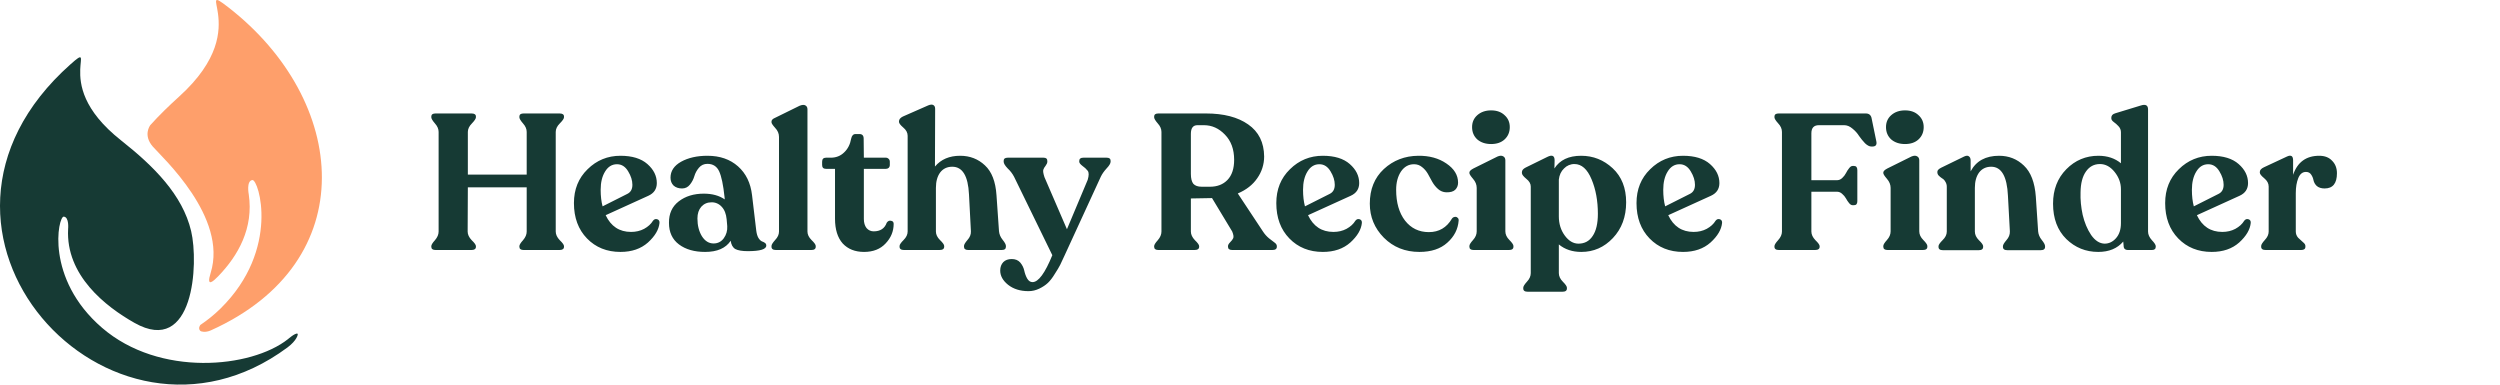
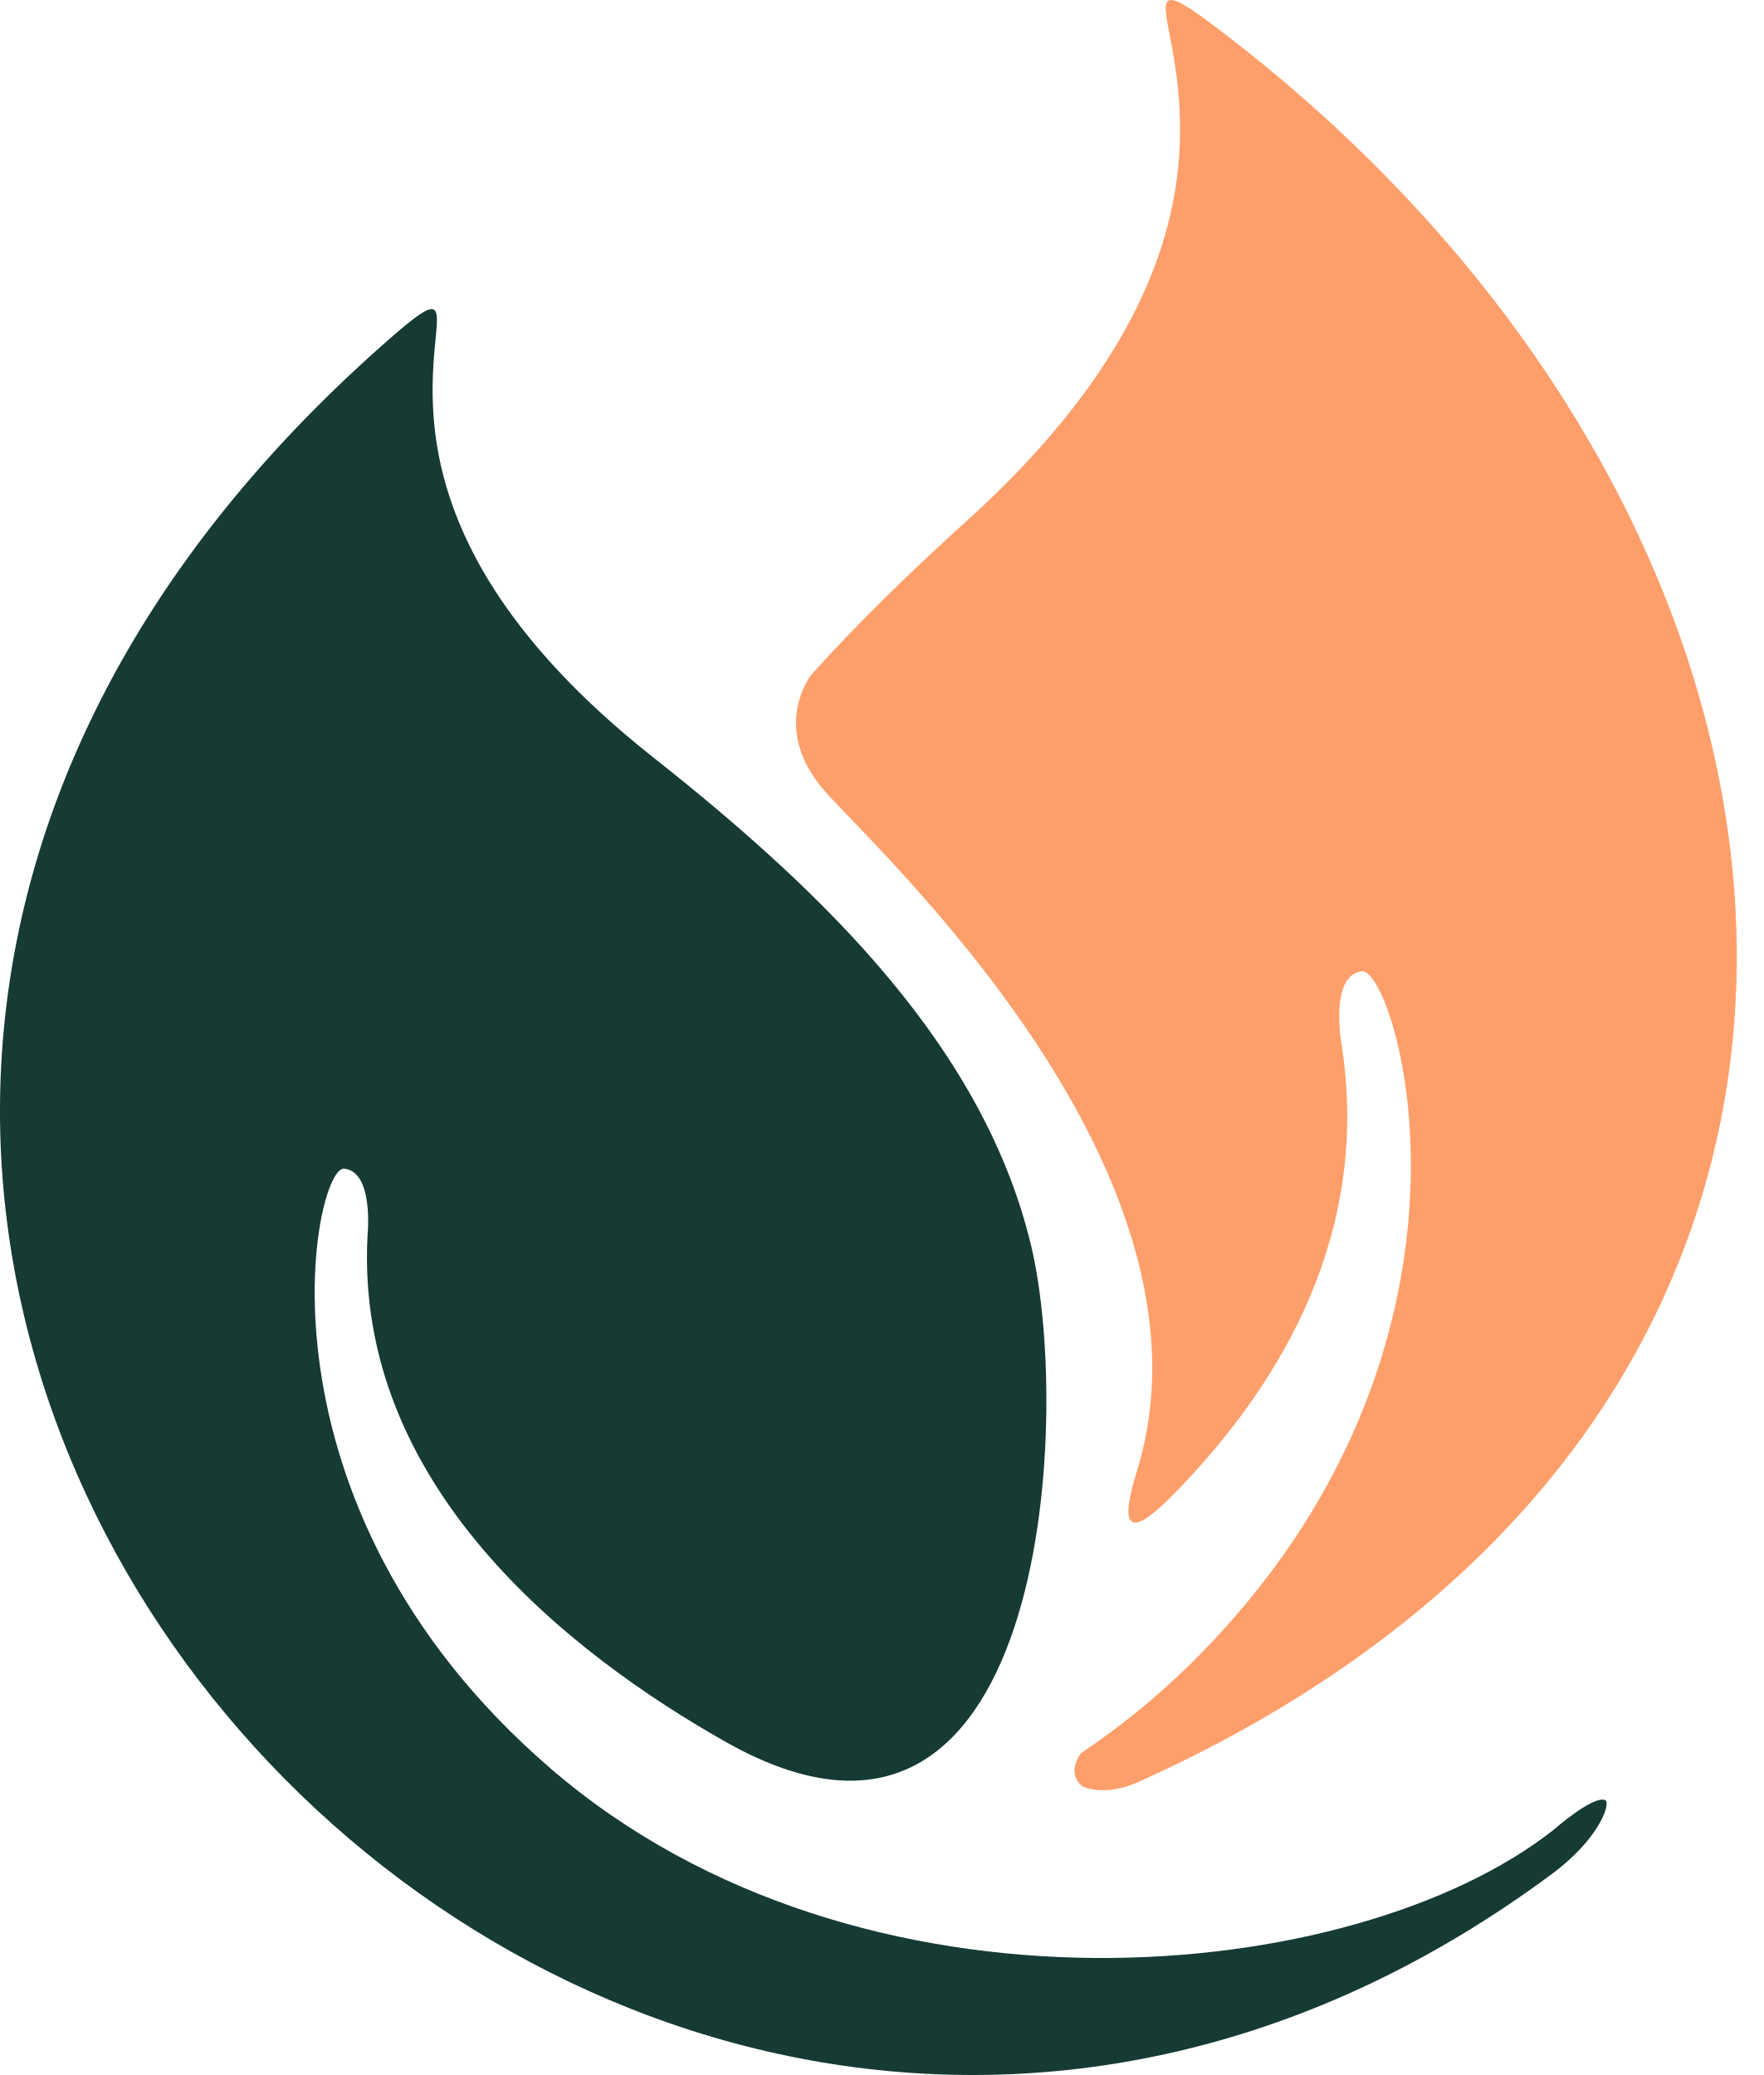
- <svg xmlns="http://www.w3.org/2000/svg" width="260" height="40" fill="none" viewBox="0 0 260 40">
-   <path fill="#163A34" fill-rule="evenodd" d="M8.344 7.22c-.055 1.518.231 4.206 4.253 7.385 3.39 2.679 6.385 5.649 7.281 9.425.797 3.352.292 13.044-5.892 9.548-3.023-1.709-7.157-4.946-6.902-9.762 0 0 .129-1.237-.453-1.287-.58-.05-1.975 6.433 3.988 11.568 5.962 5.134 15.494 4.198 19.324 1.178 0 0 .76-.67.997-.574.106.042-.08.72-1.04 1.432C11.412 49.84-12.194 24.033 7.34 6.681c1.422-1.264 1.05-.733 1.004.539Z" clip-rule="evenodd" />
-   <path fill="#FE9F6B" fill-rule="evenodd" d="M22.673 1.433c.224 1.722.185 4.787-4.042 8.61-1.055.954-2.069 1.936-2.989 2.958-.072.094-.772 1.074.258 2.253.973 1.115 7.81 7.35 6.008 13.127-.504 1.616.317.833.782.353 2.086-2.152 3.698-5.016 3.18-8.525 0 0-.276-1.398.377-1.486.654-.086 2.928 7.2-3.292 13.345a14.642 14.642 0 0 1-2.116 1.725s-.29.35.003.627c.062.059.512.196 1.086-.062C37.826 27.21 36.214 10.446 23.755.768c-1.75-1.358-1.27-.776-1.082.665Z" clip-rule="evenodd" />
-   <path fill="#163A34" d="M45.296 26c-.294 0-.44-.113-.44-.34v-.06c0-.133.126-.34.38-.62.253-.293.38-.593.38-.9V13.72c0-.307-.127-.6-.38-.88-.254-.293-.38-.507-.38-.64v-.08c0-.213.146-.32.44-.32h3.74c.306 0 .46.107.46.32v.08c0 .133-.14.347-.42.64-.28.28-.42.573-.42.88v4.44h6.12v-4.44c0-.307-.127-.6-.38-.88-.254-.293-.38-.507-.38-.64v-.08c0-.213.146-.32.44-.32h3.74c.306 0 .46.107.46.32v.08c0 .133-.147.347-.44.64-.28.28-.42.573-.42.88v10.36c0 .307.14.607.42.9.293.28.44.487.44.62v.06c0 .227-.154.34-.46.34h-3.74c-.294 0-.44-.113-.44-.34v-.06c0-.133.126-.34.38-.62.253-.293.38-.593.38-.9v-4.6h-6.12l-.02 4.6c0 .307.14.607.42.9.293.28.44.487.44.62v.06c0 .227-.154.34-.46.34h-3.74Zm22.613-3.04c.12-.16.267-.213.44-.16.173.053.253.18.24.38-.067.693-.467 1.373-1.2 2.04-.733.653-1.687.98-2.86.98-1.413 0-2.573-.467-3.48-1.4-.907-.933-1.36-2.16-1.36-3.68 0-1.427.473-2.6 1.42-3.52.947-.933 2.087-1.4 3.42-1.4 1.213 0 2.147.287 2.8.86s.98 1.233.98 1.98c0 .613-.293 1.053-.88 1.32l-4.44 2.02c.547 1.16 1.427 1.74 2.64 1.74.507 0 .96-.107 1.36-.32.413-.227.72-.507.92-.84Zm-3.74-5.88c-.52 0-.933.253-1.24.76-.307.493-.46 1.127-.46 1.9 0 .653.067 1.227.2 1.72l2.58-1.3c.347-.173.52-.487.52-.94 0-.453-.147-.92-.44-1.4-.293-.493-.68-.74-1.16-.74ZM78.653 24c.04.307.114.553.22.74.12.187.24.307.36.36.12.04.227.093.32.16.094.067.14.16.14.28 0 .387-.64.58-1.92.58-.586 0-1.02-.073-1.3-.22-.266-.16-.426-.447-.48-.86-.52.773-1.406 1.16-2.66 1.16-1.12 0-2.026-.26-2.72-.78-.693-.52-1.04-1.267-1.04-2.24-.013-.96.327-1.707 1.02-2.24.694-.533 1.56-.8 2.6-.8.88 0 1.607.2 2.18.6l-.02-.24c-.133-1.267-.32-2.16-.56-2.68-.24-.52-.646-.78-1.22-.78-.36 0-.653.133-.88.4-.226.267-.386.56-.48.88-.093.32-.246.613-.46.88-.213.267-.486.4-.82.4-.36 0-.653-.1-.88-.3-.213-.213-.32-.487-.32-.82 0-.693.367-1.247 1.1-1.66.747-.413 1.66-.62 2.74-.62 1.294 0 2.354.367 3.18 1.1.827.733 1.314 1.733 1.46 3l.44 3.7Zm-4.44 1.32c.44 0 .794-.18 1.06-.54.267-.373.387-.793.36-1.26l-.06-.7c-.053-.573-.226-1.013-.52-1.32a1.374 1.374 0 0 0-1.06-.46c-.426 0-.78.153-1.06.46-.266.307-.4.713-.4 1.22 0 .72.154 1.333.46 1.84.32.507.727.76 1.22.76Zm6.483.68c-.307 0-.46-.113-.46-.34v-.08c0-.133.127-.34.38-.62.267-.28.4-.573.4-.88v-9.84c0-.347-.133-.66-.4-.94-.253-.28-.38-.473-.38-.58v-.08c0-.16.133-.293.4-.4l2.52-1.24c.267-.107.467-.12.6-.04.147.08.22.213.22.4v12.72c0 .307.14.6.42.88.293.28.44.487.44.62v.08c0 .227-.153.34-.46.34h-3.68Zm9.165.2c-.933 0-1.673-.293-2.22-.88-.533-.6-.8-1.46-.8-2.58v-5.18h-.94c-.266 0-.4-.133-.4-.4v-.34c0-.28.134-.42.4-.42h.5c.547 0 1.007-.18 1.38-.54.387-.36.634-.84.74-1.44.067-.32.22-.48.46-.48h.4c.294 0 .44.16.44.48l.02 1.98h2.3c.107 0 .2.04.28.12.08.08.12.18.12.3v.34c0 .12-.04.22-.12.3a.424.424 0 0 1-.28.1h-2.3v5.22c0 .387.094.7.28.94.2.227.447.34.74.34.694 0 1.147-.3 1.36-.9.12-.173.267-.24.44-.2.187.027.28.133.28.32 0 .773-.28 1.453-.84 2.04-.546.587-1.293.88-2.24.88Zm14.034-2.16c.027.32.154.62.38.9.227.28.34.493.34.64v.08c0 .227-.146.34-.44.34h-3.48c-.293 0-.44-.113-.44-.34v-.08c0-.133.12-.34.36-.62.254-.28.374-.58.36-.9l-.2-3.84c-.093-1.92-.673-2.88-1.74-2.88-.533 0-.953.2-1.26.6-.293.4-.44.933-.44 1.6v4.54c0 .307.14.6.42.88.294.28.44.487.44.62v.08c0 .227-.16.34-.48.34h-3.7c-.306 0-.46-.113-.46-.34v-.08c0-.133.14-.34.42-.62.28-.28.42-.573.42-.88v-9.96c0-.32-.153-.607-.46-.86-.293-.253-.44-.447-.44-.58v-.06c0-.2.134-.367.4-.5l2.64-1.16c.227-.093.4-.107.52-.04.134.067.2.2.2.4l-.02 6c.627-.747 1.5-1.12 2.62-1.12 1.014 0 1.874.333 2.58 1 .707.653 1.107 1.687 1.2 3.1l.26 3.74Zm11.207-7.64c.266 0 .4.107.4.32v.1c0 .173-.14.407-.42.7-.267.293-.467.58-.6.86l-3.78 8.22c-.174.387-.32.7-.44.94s-.307.553-.56.94c-.24.4-.48.713-.72.94-.24.227-.54.427-.9.6s-.734.26-1.12.26c-.854 0-1.56-.22-2.12-.66-.547-.44-.82-.933-.82-1.48 0-.36.106-.653.32-.88.213-.213.506-.32.88-.32.373 0 .666.12.88.36.213.253.353.533.42.84.066.307.166.58.3.82.146.253.333.38.56.38.613 0 1.3-.933 2.06-2.8l-3.98-8.16a3.175 3.175 0 0 0-.66-.86c-.28-.293-.42-.527-.42-.7v-.1c0-.213.14-.32.42-.32h3.74c.253 0 .38.113.38.34v.08c0 .12-.06.26-.18.42-.12.147-.2.287-.24.42-.04.133 0 .387.12.76l2.34 5.42 2.16-5.14c.133-.453.133-.767 0-.94a2.503 2.503 0 0 0-.54-.5c-.227-.173-.34-.32-.34-.44v-.08c0-.227.14-.34.42-.34h2.44Zm16.249 7.68c.174.267.38.5.62.7.254.187.454.34.6.46.147.107.22.227.22.36v.06c0 .227-.153.34-.46.34h-4.18c-.293 0-.44-.113-.44-.34v-.06c0-.12.074-.253.22-.4.16-.16.267-.3.32-.42.067-.133.034-.367-.1-.7l-2.1-3.48-2.2.04v3.44c0 .307.14.607.42.9.294.28.44.487.44.62v.06c0 .227-.16.34-.48.34h-3.76c-.293 0-.44-.113-.44-.34v-.06c0-.133.127-.34.38-.62.254-.293.38-.593.38-.9V13.72c0-.307-.126-.6-.38-.88-.253-.293-.38-.507-.38-.64v-.08c0-.213.147-.32.44-.32h4.94c1.854 0 3.32.38 4.4 1.14 1.094.76 1.647 1.873 1.66 3.34a3.89 3.89 0 0 1-.72 2.26c-.466.68-1.14 1.207-2.02 1.58l2.62 3.96Zm-6.38-4.66h.86c.76 0 1.367-.233 1.82-.7.467-.48.7-1.18.7-2.1 0-1.093-.32-1.967-.96-2.62-.626-.653-1.353-.98-2.18-.98h-.68c-.453 0-.68.3-.68.9v4.16c0 .48.087.827.26 1.04.187.2.474.3.86.3Zm15.985 3.54c.12-.16.267-.213.44-.16.173.053.253.18.24.38-.067.693-.467 1.373-1.2 2.04-.733.653-1.687.98-2.86.98-1.413 0-2.573-.467-3.48-1.4-.907-.933-1.36-2.16-1.36-3.68 0-1.427.473-2.6 1.42-3.52.947-.933 2.087-1.4 3.42-1.4 1.213 0 2.147.287 2.8.86s.98 1.233.98 1.98c0 .613-.293 1.053-.88 1.32l-4.44 2.02c.547 1.16 1.427 1.74 2.64 1.74.507 0 .96-.107 1.36-.32.413-.227.72-.507.92-.84Zm-3.74-5.88c-.52 0-.933.253-1.24.76-.307.493-.46 1.127-.46 1.9 0 .653.067 1.227.2 1.72l2.58-1.3c.347-.173.52-.487.52-.94 0-.453-.147-.92-.44-1.4-.293-.493-.68-.74-1.16-.74Zm10.404 9.12c-1.48 0-2.713-.493-3.7-1.48-.973-.987-1.46-2.167-1.46-3.54 0-1.493.487-2.693 1.46-3.6.987-.907 2.18-1.367 3.58-1.38 1.147-.013 2.12.253 2.92.8.813.547 1.22 1.213 1.22 2 0 .293-.1.54-.3.74-.2.187-.513.273-.94.26-.32-.013-.6-.127-.84-.34-.24-.213-.44-.46-.6-.74-.147-.28-.3-.56-.46-.84-.16-.28-.36-.513-.6-.7-.24-.2-.52-.3-.84-.3-.56 0-1.013.253-1.36.76-.333.507-.5 1.14-.5 1.9 0 1.333.307 2.4.92 3.2.627.8 1.453 1.2 2.48 1.2 1.053 0 1.853-.467 2.4-1.4a.412.412 0 0 1 .28-.18c.12-.027.22 0 .3.08.093.067.133.167.12.3-.067.893-.46 1.66-1.18 2.3-.707.64-1.673.96-2.9.96Zm8.857-11.7c-.346.32-.813.48-1.4.48-.586 0-1.066-.16-1.44-.48-.36-.333-.54-.76-.54-1.28 0-.507.18-.92.54-1.24.374-.333.854-.5 1.44-.5.587 0 1.054.167 1.4.5.36.32.54.733.54 1.24 0 .52-.18.947-.54 1.28Zm-3.22 11.5c-.293 0-.44-.113-.44-.34v-.08c0-.133.127-.34.38-.62.254-.28.38-.58.38-.9v-4.52c0-.333-.126-.647-.38-.94-.253-.293-.38-.493-.38-.6v-.06c0-.133.14-.273.42-.42l2.5-1.24c.254-.107.454-.113.6-.02.147.08.22.22.22.42v7.38c0 .32.14.62.42.9.28.28.42.487.42.62v.08c0 .227-.153.34-.46.34h-3.68Zm11.182-9.8c1.253 0 2.347.433 3.28 1.3.933.867 1.4 2.047 1.4 3.54 0 1.507-.46 2.747-1.38 3.72-.907.96-2 1.44-3.28 1.44-.933 0-1.713-.26-2.34-.78v2.98c0 .32.14.62.42.9.28.28.42.487.42.62V30c0 .227-.153.34-.46.34h-3.62c-.307 0-.46-.113-.46-.34v-.08c0-.133.127-.34.38-.62.267-.28.4-.58.4-.9v-9c0-.293-.153-.56-.46-.8-.307-.253-.46-.453-.46-.6v-.1c0-.187.133-.347.4-.48l2.24-1.1c.507-.253.76-.133.76.36l-.02.84c.56-.88 1.487-1.32 2.78-1.32Zm-.28 9.14c.64 0 1.133-.267 1.48-.8.36-.533.54-1.3.54-2.3 0-1.36-.22-2.56-.66-3.6-.44-1.053-1.033-1.58-1.78-1.58a1.48 1.48 0 0 0-1.08.46c-.307.293-.487.68-.54 1.16v3.82c0 .773.207 1.44.62 2 .413.56.887.84 1.42.84Zm14.258-2.38c.12-.16.267-.213.44-.16.173.053.253.18.24.38-.067.693-.467 1.373-1.2 2.04-.733.653-1.687.98-2.86.98-1.413 0-2.573-.467-3.48-1.4-.907-.933-1.36-2.16-1.36-3.68 0-1.427.473-2.6 1.42-3.52.947-.933 2.087-1.4 3.42-1.4 1.213 0 2.147.287 2.8.86s.98 1.233.98 1.98c0 .613-.293 1.053-.88 1.32l-4.44 2.02c.547 1.16 1.427 1.74 2.64 1.74.507 0 .96-.107 1.36-.32.413-.227.72-.507.92-.84Zm-3.74-5.88c-.52 0-.933.253-1.24.76-.307.493-.46 1.127-.46 1.9 0 .653.067 1.227.2 1.72l2.58-1.3c.347-.173.52-.487.52-.94 0-.453-.147-.92-.44-1.4-.293-.493-.68-.74-1.16-.74ZM185.003 26c-.307 0-.46-.113-.46-.34v-.06c0-.133.126-.34.38-.62.266-.293.4-.593.4-.9V13.72c0-.32-.134-.62-.4-.9-.254-.28-.38-.487-.38-.62v-.08c0-.213.146-.32.44-.32h9.06c.36 0 .566.193.62.58l.48 2.34c.066.347-.074.52-.42.52h-.1c-.2 0-.42-.113-.66-.34a6.6 6.6 0 0 1-.62-.76c-.174-.28-.4-.533-.68-.76-.28-.24-.567-.36-.86-.36h-2.64c-.52 0-.78.28-.78.84v4.88h2.68c.186 0 .36-.073.52-.22.173-.16.306-.333.4-.52.093-.187.2-.353.32-.5.12-.16.24-.24.36-.24h.16c.226 0 .34.147.34.44v3.22c0 .28-.114.42-.34.42h-.16c-.12 0-.24-.073-.36-.22a2.987 2.987 0 0 1-.32-.48 1.687 1.687 0 0 0-.4-.48.758.758 0 0 0-.52-.22h-2.68v4.14c0 .307.14.607.42.9.293.28.44.487.44.62v.06c0 .227-.16.34-.48.34h-3.76Zm14.521-11.5c-.346.32-.813.48-1.4.48-.586 0-1.066-.16-1.44-.48-.36-.333-.54-.76-.54-1.28 0-.507.18-.92.54-1.24.374-.333.854-.5 1.44-.5.587 0 1.054.167 1.4.5.36.32.54.733.54 1.24 0 .52-.18.947-.54 1.28Zm-3.22 11.5c-.293 0-.44-.113-.44-.34v-.08c0-.133.127-.34.38-.62.254-.28.38-.58.38-.9v-4.52c0-.333-.126-.647-.38-.94-.253-.293-.38-.493-.38-.6v-.06c0-.133.14-.273.42-.42l2.5-1.24c.254-.107.454-.113.6-.02.147.08.22.22.22.42v7.38c0 .32.14.62.42.9.28.28.42.487.42.62v.08c0 .227-.153.34-.46.34h-3.68Zm15.662-1.94c.027.32.153.62.38.9s.34.493.34.64v.08c0 .227-.153.34-.46.34h-3.46c-.307 0-.46-.113-.46-.34v-.08c0-.133.12-.34.36-.62.253-.28.373-.587.36-.92l-.2-3.7c-.093-2.013-.673-3.02-1.74-3.02-.533 0-.953.2-1.26.6-.293.4-.44.933-.44 1.6v4.54c0 .32.14.62.42.9.293.28.44.487.44.62v.08c0 .227-.153.34-.46.34h-3.72c-.307 0-.46-.113-.46-.34v-.08c0-.133.14-.34.42-.62.293-.28.44-.58.44-.9v-4.66a.95.95 0 0 0-.16-.54.833.833 0 0 0-.34-.34 2.245 2.245 0 0 1-.34-.28.49.49 0 0 1-.14-.32v-.08c0-.147.133-.287.4-.42l2.38-1.16c.227-.107.393-.113.5-.02.12.08.18.227.18.44v1.12c.573-1.08 1.56-1.62 2.96-1.62 1.013 0 1.873.34 2.58 1.02.72.68 1.133 1.76 1.24 3.24l.24 3.6Zm11.431.02c0 .307.133.607.4.9.267.28.4.487.4.62v.06c0 .227-.133.34-.4.34h-2.48c-.307 0-.46-.147-.46-.44l-.04-.44c-.613.72-1.48 1.08-2.6 1.08-1.293 0-2.4-.447-3.32-1.34-.92-.907-1.38-2.133-1.38-3.68 0-1.453.46-2.647 1.38-3.58.92-.933 2.033-1.4 3.34-1.4.933 0 1.713.26 2.34.78v-3.2a.895.895 0 0 0-.26-.66 3.05 3.05 0 0 0-.5-.44c-.16-.12-.24-.247-.24-.38v-.06c0-.227.14-.38.42-.46l2.62-.8c.52-.173.78-.04.78.4v12.7Zm-4.52 1.26c.453 0 .847-.187 1.18-.56.347-.387.52-.913.52-1.58v-3.52c0-.653-.22-1.253-.66-1.8-.44-.547-.947-.82-1.52-.82-.613 0-1.1.26-1.46.78-.36.507-.547 1.227-.56 2.16-.027.76.047 1.54.22 2.34.187.8.48 1.5.88 2.1.413.587.88.887 1.4.9Zm14.52-2.38c.12-.16.267-.213.44-.16.174.053.254.18.24.38-.066.693-.466 1.373-1.2 2.04-.733.653-1.686.98-2.86.98-1.413 0-2.573-.467-3.48-1.4-.906-.933-1.36-2.16-1.36-3.68 0-1.427.474-2.6 1.42-3.52.947-.933 2.087-1.4 3.42-1.4 1.214 0 2.147.287 2.8.86.654.573.98 1.233.98 1.98 0 .613-.293 1.053-.88 1.32l-4.44 2.02c.547 1.16 1.427 1.74 2.64 1.74.507 0 .96-.107 1.36-.32.414-.227.72-.507.92-.84Zm-3.74-5.88c-.52 0-.933.253-1.24.76-.306.493-.46 1.127-.46 1.9 0 .653.067 1.227.2 1.72l2.58-1.3c.347-.173.52-.487.52-.94 0-.453-.146-.92-.44-1.4-.293-.493-.68-.74-1.16-.74Zm11.545-.88c.573 0 1.02.173 1.34.52.333.333.5.767.5 1.3 0 1.053-.427 1.58-1.28 1.58-.347 0-.62-.087-.82-.26a1.148 1.148 0 0 1-.34-.6 1.489 1.489 0 0 0-.24-.58c-.12-.187-.3-.28-.54-.28-.36 0-.627.213-.8.64-.174.427-.26.947-.26 1.56v4c0 .24.08.453.24.64.173.173.34.327.5.46.173.133.26.267.26.4v.08c0 .227-.147.34-.44.34h-3.7c-.307 0-.46-.113-.46-.34v-.08c0-.133.126-.34.38-.62.266-.28.4-.573.4-.88V19.4c0-.32-.154-.607-.46-.86-.307-.253-.46-.447-.46-.58v-.08c0-.187.14-.347.42-.48l2.4-1.12c.426-.2.64-.067.64.4v1.5c.453-1.32 1.36-1.98 2.72-1.98Z" />
+ <svg xmlns="http://www.w3.org/2000/svg" viewBox="0 0 34 40" fill="none" role="img" aria-labelledby="logo-title">
+   <path fill-rule="evenodd" clip-rule="evenodd" d="M8.344 7.22C8.289 8.738 8.575 11.427 12.597 14.605C15.986 17.284 18.982 20.254 19.878 24.03C20.675 27.382 20.17 37.074 13.986 33.578C10.964 31.869 6.829 28.633 7.084 23.816C7.084 23.816 7.213 22.579 6.631 22.529C6.052 22.48 4.656 28.962 10.619 34.097C16.581 39.231 26.113 38.295 29.943 35.275C29.943 35.275 30.703 34.605 30.94 34.701C31.046 34.743 30.861 35.422 29.901 36.133C11.411 49.84 -12.195 24.033 7.339 6.681C8.762 5.417 8.39 5.948 8.344 7.22Z" fill="#163A34" />
+   <path fill-rule="evenodd" clip-rule="evenodd" d="M22.673 1.433C22.897 3.155 22.858 6.22 18.631 10.043C17.575 10.997 16.562 11.979 15.642 13.001C15.57 13.095 14.869 14.075 15.9 15.254C16.873 16.369 23.709 22.604 21.907 28.381C21.404 29.997 22.225 29.214 22.69 28.734C24.775 26.582 26.387 23.718 25.87 20.209C25.87 20.209 25.594 18.811 26.247 18.723C26.901 18.637 29.175 25.922 22.954 32.068C22.297 32.716 21.587 33.29 20.839 33.793C20.839 33.793 20.548 34.143 20.842 34.42C20.904 34.479 21.354 34.616 21.928 34.358C37.826 27.209 36.214 10.446 23.755 0.768C22.006 -0.59 22.485 -0.008 22.673 1.433Z" fill="#FE9F6B" />
</svg>
